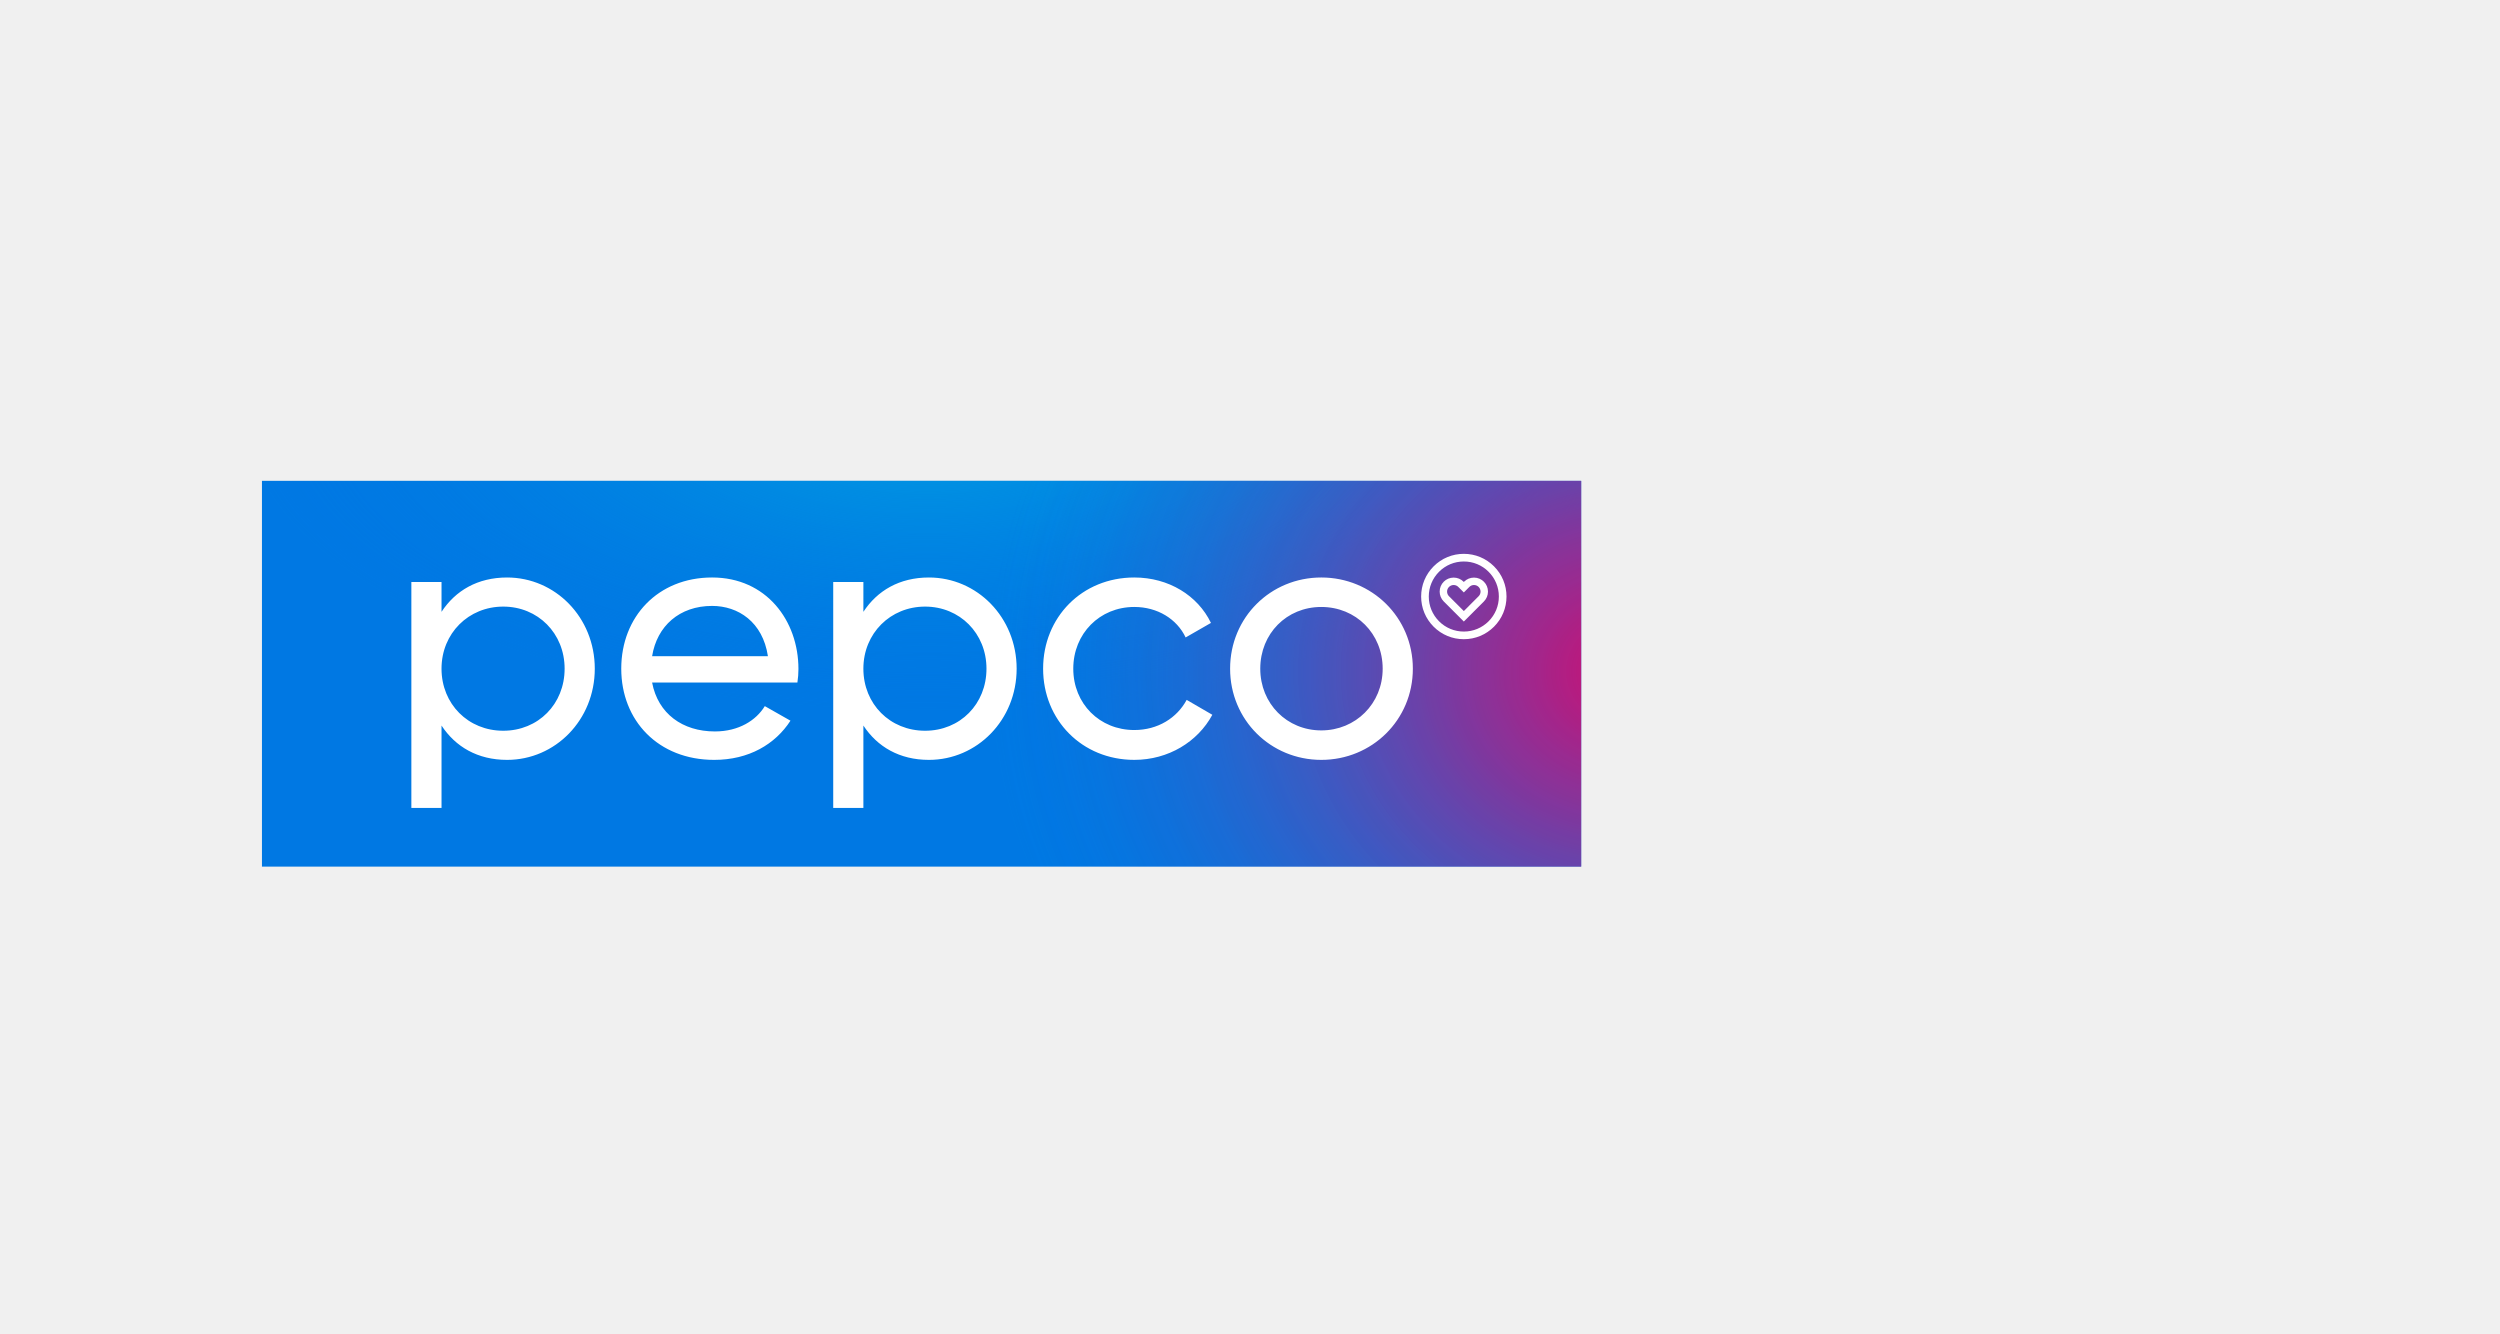
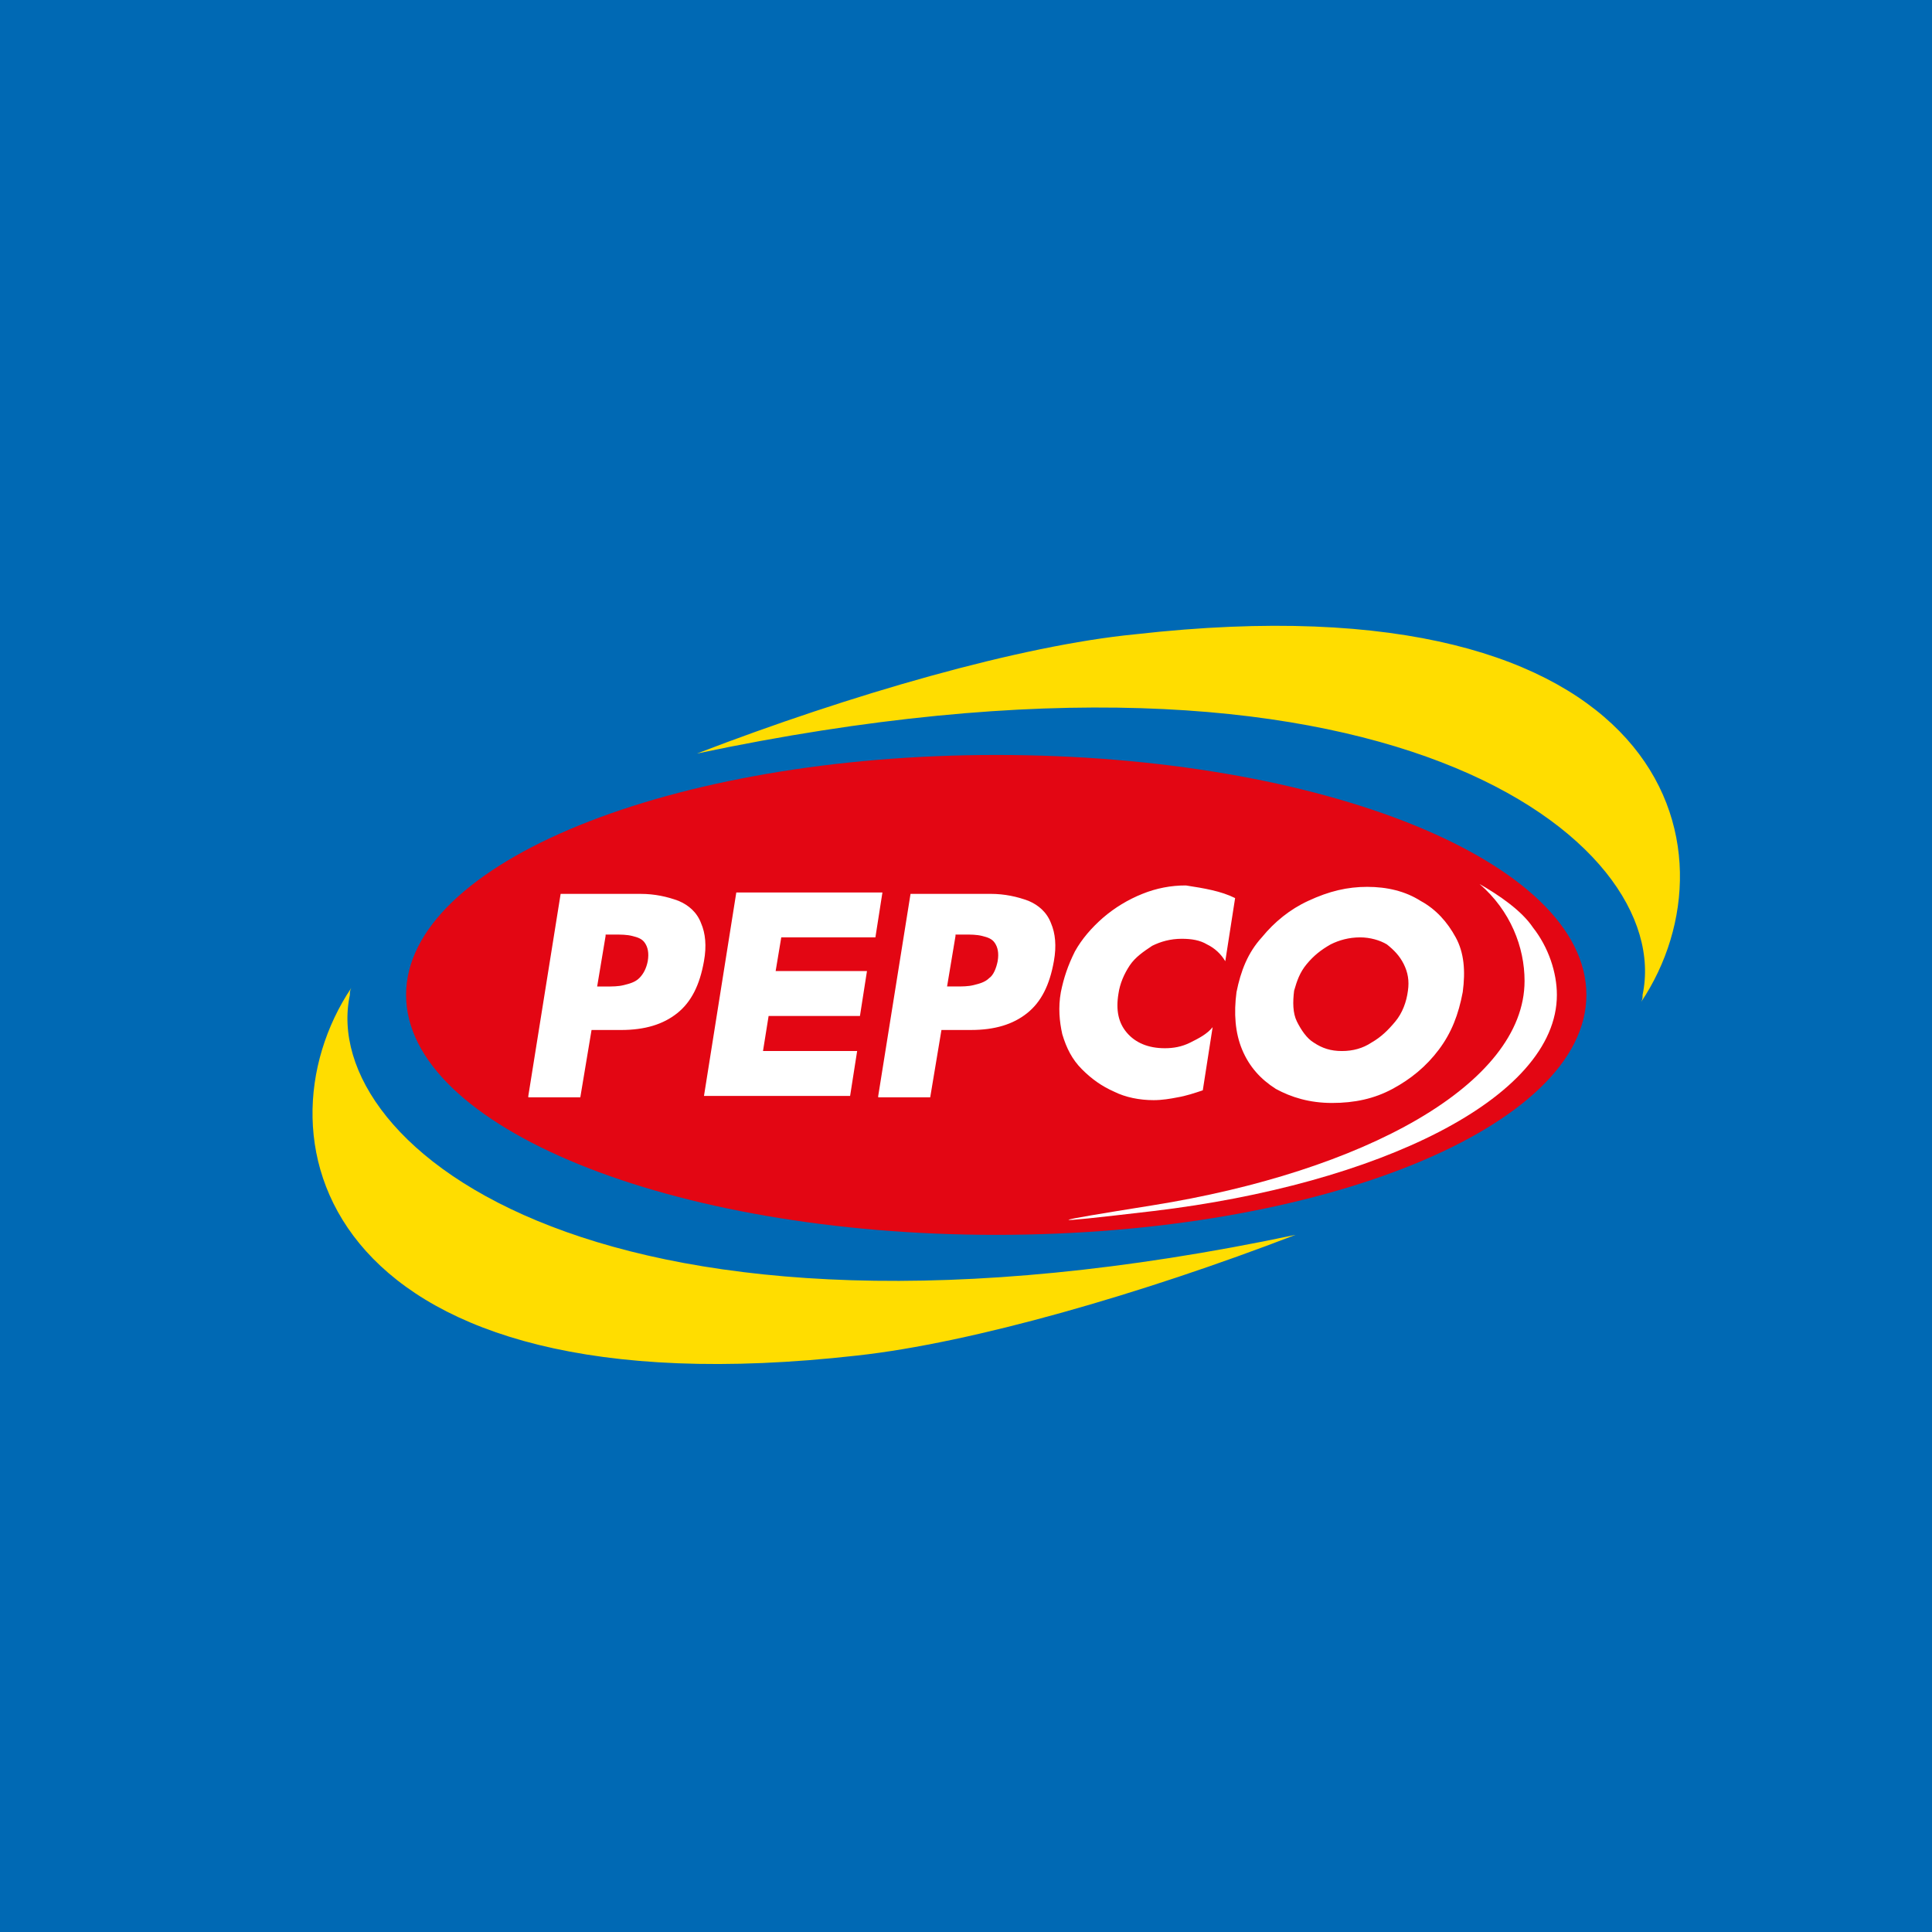
- <svg xmlns="http://www.w3.org/2000/svg" id="a" viewBox="0 0 3117.76 1663.57">
-   <circle cx="3115" cy="1661" r="0.5" fill="#000000" opacity="0.01" />
-   <defs>
-     <style>
-       .f{fill:url(#c);}
-       .g{fill:none;}
-       .h{fill:#0078e3;}
-       .i{fill:#fff;}
-       .j{fill:url(#e);isolation:isolate;opacity:.9;}
-       .k{clip-path:url(#b);}
-       .l{clip-path:url(#d);}
-     </style>
-     <clipPath id="b">
-       <rect class="g" x="326.68" y="599.65" width="1645.26" height="481.11" />
-     </clipPath>
-     <radialGradient id="c" cx="1378.08" cy="871.72" fx="1378.08" fy="871.72" r="597.27" gradientTransform="translate(-813.89 1057.12) scale(1.43 -.62)" gradientUnits="userSpaceOnUse">
-       <stop offset="0" stop-color="#009ee2" />
-       <stop offset=".54" stop-color="#008be2" stop-opacity=".46" />
-       <stop offset="1" stop-color="#0078e3" stop-opacity="0" />
-     </radialGradient>
-     <clipPath id="d">
-       <rect class="g" x="326.68" y="599.65" width="1645.26" height="481.11" />
-     </clipPath>
-     <radialGradient id="e" cx="2024.15" cy="893.62" fx="2024.15" fy="893.62" r="773.2" gradientTransform="translate(-55.26 1668.21) scale(1.03 -.93)" gradientUnits="userSpaceOnUse">
-       <stop offset="0" stop-color="#e30567" />
-       <stop offset=".09" stop-color="#db096c" stop-opacity=".91" />
-       <stop offset=".24" stop-color="#c51478" stop-opacity=".76" />
-       <stop offset=".41" stop-color="#a2268b" stop-opacity=".59" />
-       <stop offset=".62" stop-color="#703fa6" stop-opacity=".38" />
-       <stop offset=".84" stop-color="#325ec8" stop-opacity=".16" />
-       <stop offset="1" stop-color="#0078e3" stop-opacity="0" />
-     </radialGradient>
-   </defs>
-   <rect class="h" x="326.68" y="599.65" width="1645.26" height="481.11" />
-   <g>
-     <g class="k">
-       <ellipse class="f" cx="1152.21" cy="513.95" rx="1152.21" ry="513.95" />
-     </g>
-     <g class="l">
-       <ellipse class="j" cx="2037.1" cy="833.04" rx="1080.66" ry="830.53" />
-     </g>
-   </g>
-   <g>
-     <path class="i" d="M1534.07,833.92c0-64.01,50.6-113.73,113.73-113.73s114.17,49.72,114.17,113.73-51.04,113.73-114.17,113.73c-63.14,0-113.73-49.76-113.73-113.73Zm190.27,0c0-43.7-33.29-76.97-76.55-76.97s-76.11,33.27-76.11,76.97,33.31,76.97,76.11,76.97,76.55-33.31,76.55-76.97Zm-423.47,0c0-64.01,48.43-113.73,113.73-113.73,42.81,0,79.13,22.46,95.58,56.65l-31.57,18.13c-10.83-22.92-35.03-38.03-64.01-38.03-43.24,0-76.11,33.27-76.11,76.97s32.87,76.51,76.11,76.51c29.42,0,53.18-15.1,65.3-37.6l32.01,18.59c-18.17,33.73-54.93,56.23-97.3,56.23-65.31,0-113.74-49.75-113.74-113.72Zm-33.01,0c0,63.98-49.29,113.73-109.41,113.73-36.74,0-64.42-16.44-81.72-42.81v102.77h-37.62v-281.82h37.62v37.22c17.31-26.41,44.98-42.81,81.72-42.81,60.12-.01,109.41,49.71,109.41,113.72Zm-37.62,0c0-44.12-33.31-77.43-76.55-77.43s-76.97,33.31-76.97,77.43,33.29,77.39,76.97,77.39,76.55-33.31,76.55-77.39Zm-338.72,78.27c29.84,0,51.46-13.84,62.27-31.58l32.01,18.17c-19.03,29.4-51.9,48.87-95.14,48.87-69.61,0-115.89-48.87-115.89-113.73s45.84-113.73,113.3-113.73,107.67,53.62,107.67,114.15c0,5.63-.44,11.23-1.3,16.87h-181.19c7.36,38.9,38.07,60.98,78.27,60.98Zm-78.27-93.84h144.43c-6.48-42.81-37.18-62.71-69.61-62.71-40.65,0-68.76,25.08-74.82,62.71Zm-71.49,15.57c0,63.98-49.29,113.73-109.41,113.73-36.74,0-64.42-16.44-81.72-42.81v102.77h-37.62v-281.82h37.62v37.22c17.31-26.41,44.98-42.81,81.72-42.81,60.12-.01,109.41,49.71,109.41,113.72Zm-37.62,0c0-44.12-33.31-77.43-76.55-77.43s-76.97,33.31-76.97,77.43,33.29,77.39,76.97,77.39,76.55-33.31,76.55-77.39Z" />
-     <g>
-       <path class="i" d="M1800.51,750.1l25.03,25.03,25.03-25.03c3.29-3.3,5.1-7.68,5.1-12.33,0-9.62-7.83-17.45-17.45-17.45-4.66,0-9.03,1.81-12.33,5.1l-.35,.35-.35-.35c-3.3-3.29-7.68-5.1-12.33-5.1-9.62,0-17.45,7.83-17.45,17.45,0,4.65,1.81,9.03,5.1,12.33Zm12.35-20.53c2.19,0,4.25,.85,5.79,2.4l6.69,6.67,.2,.19,.2-.19,6.68-6.67c1.55-1.55,3.61-2.4,5.79-2.4,4.52,0,8.2,3.68,8.2,8.2,0,2.19-.85,4.25-2.4,5.79l-18.48,18.49-18.48-18.49c-1.55-1.55-2.4-3.61-2.4-5.79,.01-4.52,3.69-8.2,8.21-8.2Z" />
-       <path class="i" d="M1825.54,690.69c-14.22,0-27.59,5.54-37.64,15.59-10.05,10.06-15.59,23.42-15.59,37.64s5.54,27.59,15.59,37.64c10.05,10.06,23.42,15.59,37.64,15.59s27.59-5.54,37.64-15.59c10.05-10.06,15.59-23.42,15.59-37.64s-5.54-27.59-15.59-37.64c-10.05-10.05-23.42-15.59-37.64-15.59Zm30.89,84.13c-8.25,8.25-19.22,12.8-30.89,12.8s-22.64-4.54-30.89-12.8c-8.25-8.25-12.8-19.22-12.8-30.89s4.54-22.64,12.8-30.89c8.25-8.25,19.22-12.8,30.89-12.8s22.64,4.54,30.89,12.8c8.25,8.25,12.8,19.22,12.8,30.89s-4.55,22.64-12.8,30.89Z" />
-     </g>
-   </g>
+ <svg xmlns="http://www.w3.org/2000/svg" fill="none" height="2500" width="2500" viewBox="0 0 137 137">
+   <path d="M137 0H0v137h137z" fill="#0069b4" />
+   <path d="M112.492 70.55c0 9.353-18.732 17.015-41.849 17.015-23.116 0-41.848-7.662-41.848-17.015 0-9.354 18.732-17.015 41.849-17.015 23.116 0 41.848 7.562 41.848 17.015z" fill="#e30613" />
+   <path d="M42.943 66.371l-.598 3.583h.598c.498 0 .897 0 1.295-.1.399-.1.797-.2 1.096-.498.3-.298.499-.696.598-1.194.1-.597 0-.995-.199-1.293-.2-.299-.498-.398-.897-.498-.398-.1-.797-.1-1.295-.1h-.598zm-5.48 11.344l2.292-14.329h5.679c.996 0 1.893.2 2.69.498.698.298 1.296.796 1.594 1.592.3.696.4 1.592.2 2.686-.3 1.692-.897 2.886-1.893 3.682-.997.796-2.292 1.194-3.986 1.194h-2.092l-.797 4.776h-3.687v-.1zM62.076 66.47H55.4l-.398 2.388h6.476l-.498 3.184h-6.477l-.398 2.487h6.676l-.499 3.184H49.92l2.292-14.428h10.362l-.498 3.184zm5.68-.1l-.598 3.582h.598c.498 0 .896 0 1.295-.1.398-.1.797-.199 1.096-.497.299-.2.498-.697.598-1.194.1-.597 0-.995-.2-1.294-.199-.298-.498-.398-.896-.497-.399-.1-.797-.1-1.296-.1h-.597zm-5.48 11.343l2.291-14.328h5.68c.996 0 1.893.199 2.69.497.697.298 1.295.796 1.594 1.592.299.697.399 1.592.2 2.687-.3 1.691-.897 2.885-1.894 3.681-.996.796-2.291 1.195-3.985 1.195h-2.093l-.797 4.776h-3.687v-.1zm25.307-14.029l-.697 4.478a3.028 3.028 0 0 0-1.296-1.194c-.498-.299-1.096-.398-1.793-.398-.797 0-1.495.199-2.093.497-.597.398-1.195.796-1.594 1.393-.398.597-.697 1.294-.797 1.99-.2 1.194 0 2.09.598 2.786.598.697 1.494 1.095 2.69 1.095.598 0 1.196-.1 1.794-.398.597-.299 1.195-.597 1.594-1.095l-.698 4.478c-.597.2-1.195.398-1.793.498-.498.1-1.096.199-1.694.199-.996 0-1.993-.2-2.79-.597-.897-.398-1.594-.896-2.292-1.592-.697-.697-1.096-1.493-1.395-2.488-.199-.896-.299-1.89-.1-2.985.2-.995.499-1.89.997-2.886.498-.895 1.196-1.692 1.993-2.388a9.943 9.943 0 0 1 2.79-1.692 8.129 8.129 0 0 1 3.089-.597c1.295.2 2.49.398 3.487.896zm8.867 2.786c-.797 0-1.494.199-2.092.497-.698.398-1.196.796-1.694 1.393s-.697 1.195-.897 1.891c-.1.796-.1 1.592.2 2.19.299.596.697 1.193 1.195 1.492.598.398 1.196.597 1.993.597s1.495-.2 2.093-.597c.697-.398 1.195-.896 1.693-1.493.499-.597.797-1.393.897-2.189.1-.697 0-1.294-.299-1.89-.299-.598-.697-.996-1.195-1.394-.499-.298-1.196-.497-1.894-.497zm.499-3.582c1.395 0 2.69.298 3.786.995 1.096.597 1.893 1.492 2.491 2.587.598 1.094.697 2.388.498 3.88-.299 1.593-.797 2.886-1.694 4.08s-1.993 2.09-3.288 2.786c-1.295.697-2.69.996-4.284.996-1.595 0-2.89-.399-3.986-.996-1.096-.696-1.893-1.592-2.391-2.786-.499-1.194-.598-2.587-.399-4.08.3-1.492.797-2.786 1.794-3.88.896-1.095 1.993-1.99 3.288-2.587 1.494-.697 2.79-.995 4.185-.995z" fill="#fff" />
+   <path d="M110.4 70.55c0-1.592-.598-3.383-1.694-4.776-.797-1.194-2.391-2.289-3.786-3.085 2.192 1.89 3.188 4.478 3.188 6.866 0 7.363-11.458 13.533-26.404 15.92-7.473 1.195-8.37 1.394.1.399 15.842-1.89 28.596-7.96 28.596-15.324z" fill="#fff" />
+   <path d="M49.42 53.434c49.022-10.348 69.349 6.27 67.057 17.115 0 .2 0 .299-.099.498 7.174-10.747 1.992-30.35-35.87-26.07-8.171.796-20.227 4.278-31.088 8.458zm42.447 34.13C42.845 97.914 22.518 81.296 24.81 70.55c0-.199 0-.299.1-.498-7.174 10.747-1.993 30.35 35.87 26.071 8.17-.896 20.227-4.378 31.087-8.558z" fill="#fd0" />
</svg>
